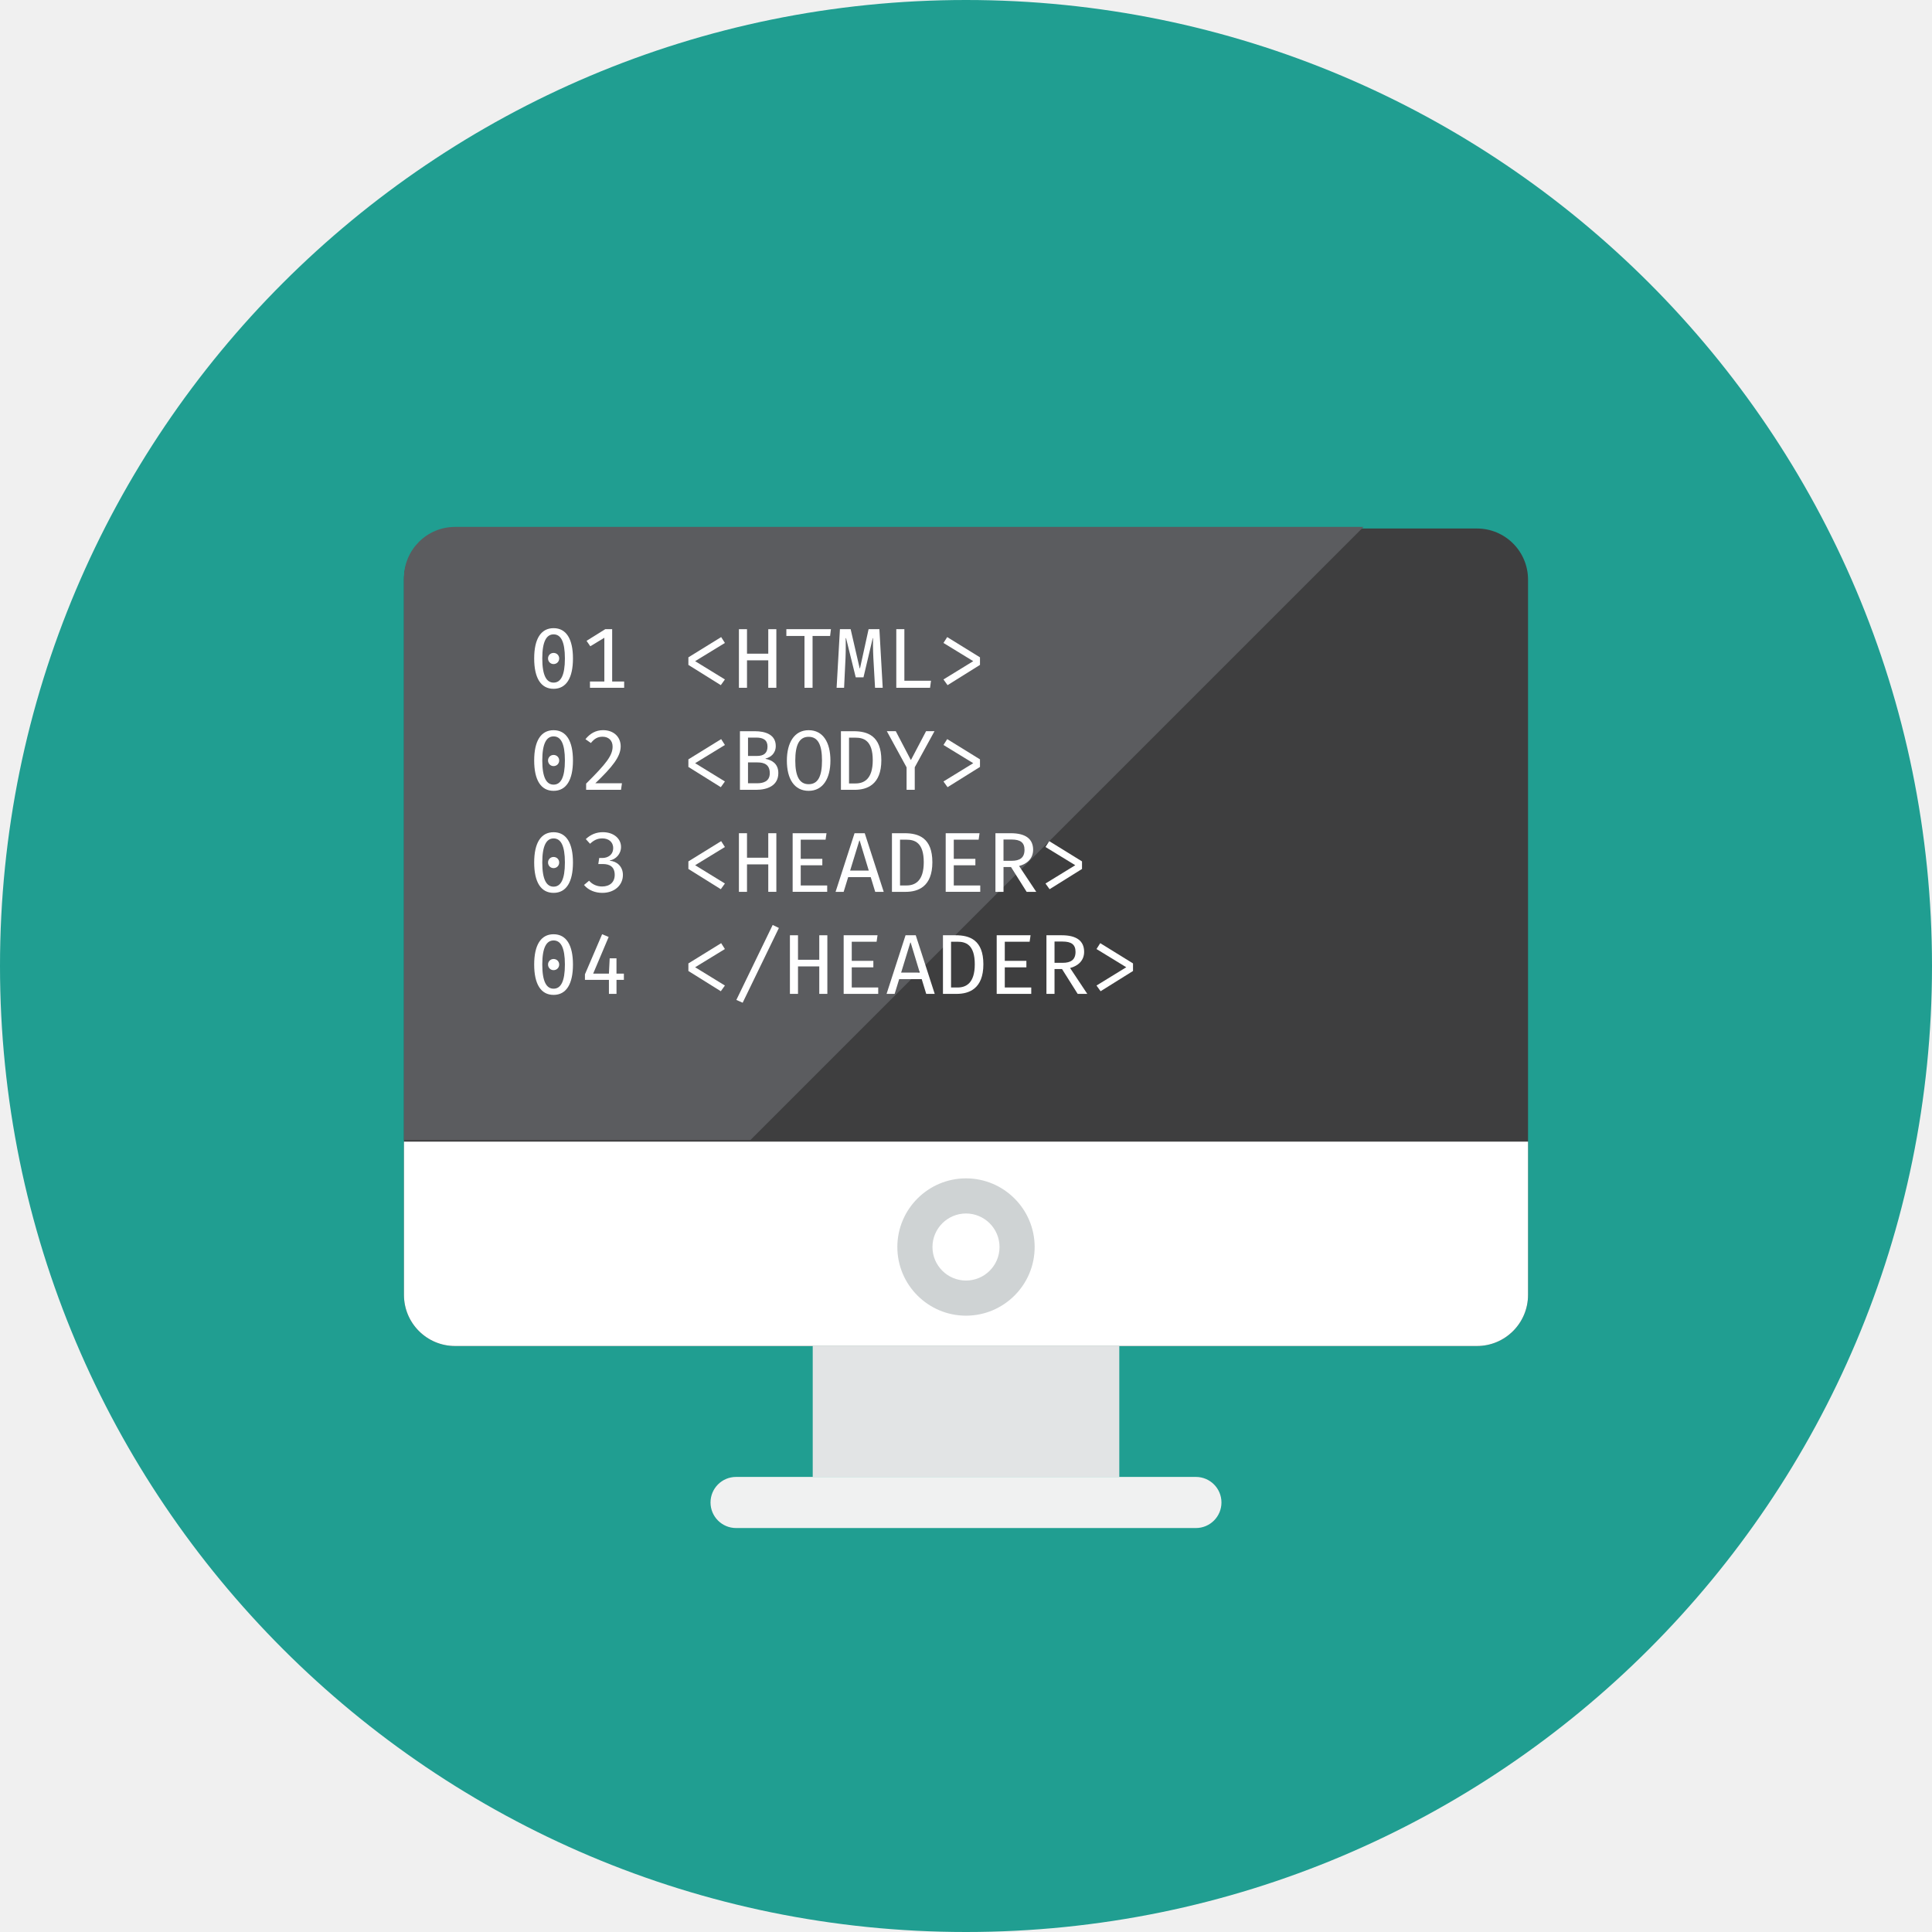
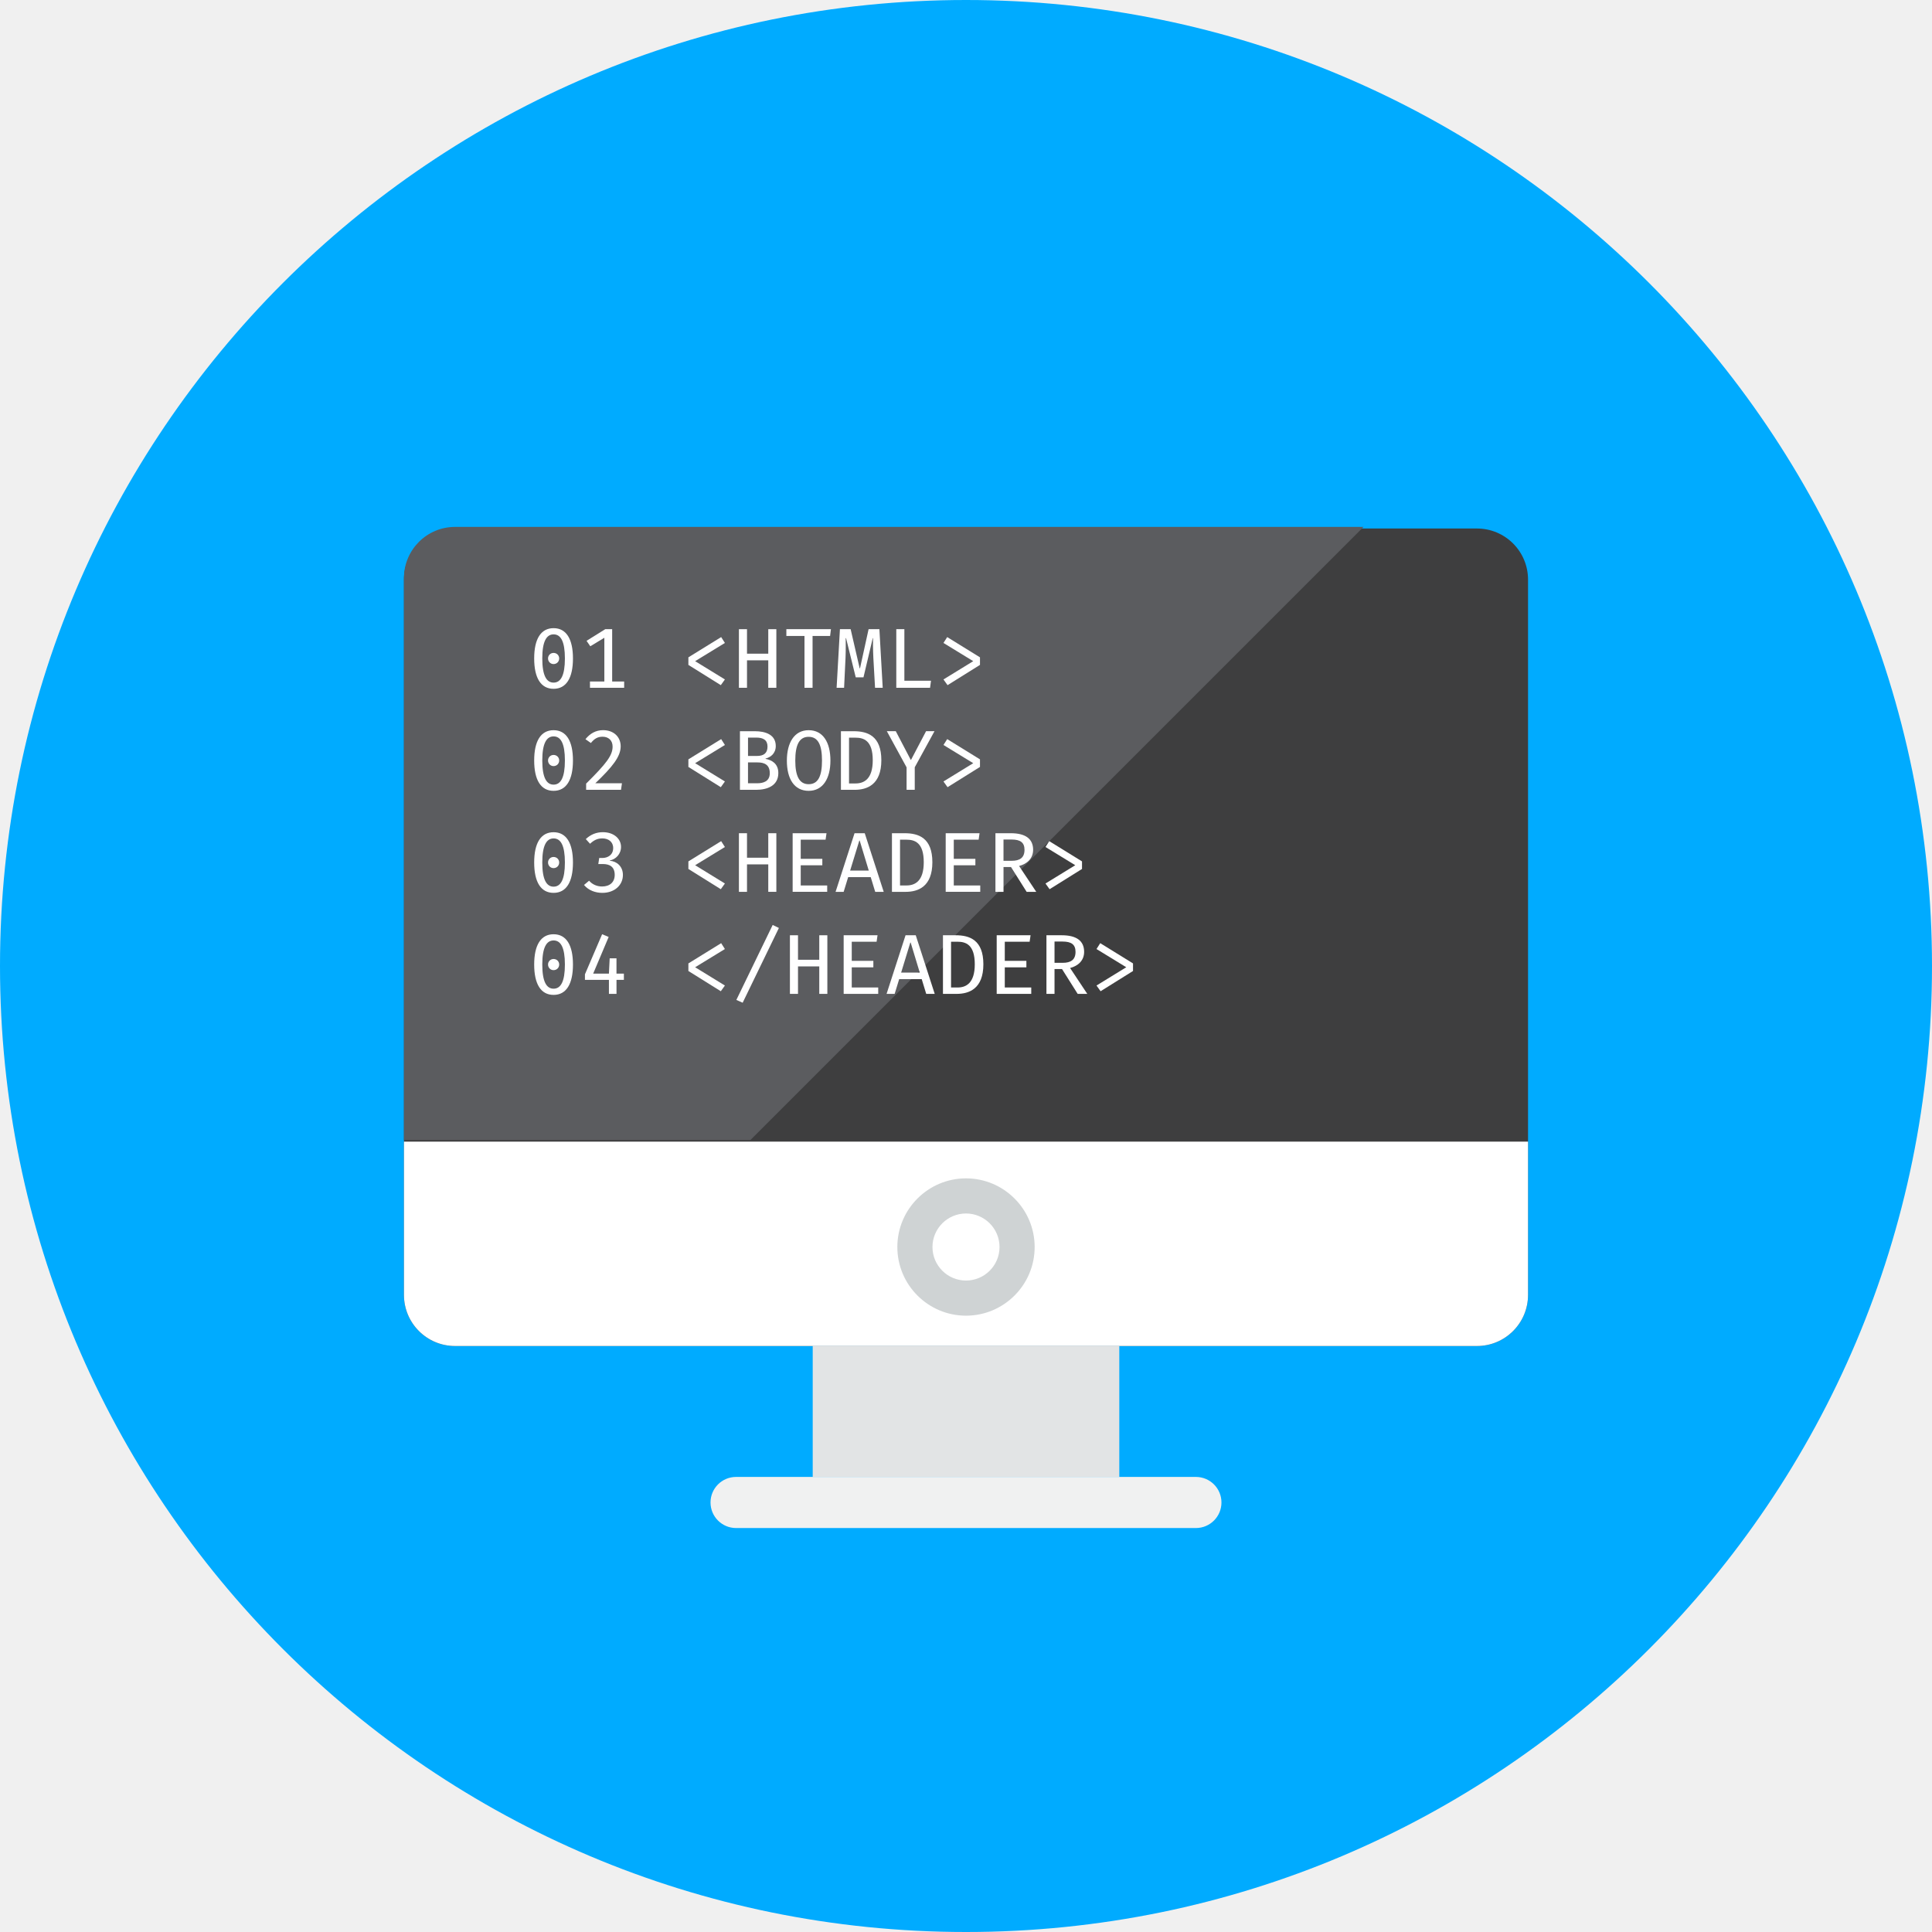
<svg xmlns="http://www.w3.org/2000/svg" height="110px" style="enable-background:new 0 0 110 110;" version="1.0" viewBox="0 0 110 110" width="110px" xml:space="preserve">
  <g id="Artboard" />
  <g id="Multicolor">
-     <circle cx="55" cy="55" r="55" style="fill:#209e91;" />
+     <circle cx="55" cy="55" r="55" style="fill:#00abff;" />
    <g>
      <path d="M87,73.727c0,1.607-1.302,2.909-2.909,2.909H25.909c-1.607,0-2.909-1.302-2.909-2.909V33    c0-1.607,1.302-2.909,2.909-2.909h58.182C85.698,30.091,87,31.393,87,33V73.727z" style="fill:#3E3E3F;" />
      <rect height="7.455" style="fill:#E2E4E5;" width="17.455" x="46.273" y="76.636" />
      <path d="M69.545,85.545c0,0.803-0.651,1.455-1.455,1.455H41.909c-0.803,0-1.455-0.651-1.455-1.455    s0.651-1.455,1.455-1.455h26.182C68.894,84.091,69.545,84.742,69.545,85.545z" style="fill:#F0F1F1;" />
      <path d="M87,73.727V65H23v8.727c0,1.607,1.303,2.909,2.909,2.909h58.182C85.697,76.636,87,75.334,87,73.727    z" style="fill:#FFFFFF;" />
      <path d="M55,74.909c-2.156,0-3.909-1.753-3.909-3.909c0-2.155,1.754-3.909,3.909-3.909    s3.909,1.753,3.909,3.909C58.909,73.156,57.156,74.909,55,74.909z M55,69.091c-1.053,0-1.909,0.856-1.909,1.909    c0,1.053,0.856,1.909,1.909,1.909s1.909-0.856,1.909-1.909C56.909,69.948,56.053,69.091,55,69.091z" style="fill:#CFD3D4;" />
      <path d="M23,32.909v32h19.724L77.633,30H25.909C24.303,30,23,31.303,23,32.909z" style="fill:#5B5C5F;" />
      <g>
        <path d="M30.414,37.489c0-1.104,0.378-1.724,1.104-1.724c0.727,0,1.104,0.62,1.104,1.724     c0,1.109-0.378,1.729-1.104,1.729C30.792,39.218,30.414,38.598,30.414,37.489z M32.163,37.489c0-0.974-0.237-1.371-0.644-1.371     c-0.402,0-0.644,0.397-0.644,1.371c0,0.979,0.242,1.376,0.644,1.376C31.925,38.864,32.163,38.467,32.163,37.489z M31.518,37.174     c0.184,0,0.32,0.14,0.32,0.315c0,0.179-0.136,0.32-0.32,0.32c-0.179,0-0.315-0.141-0.315-0.32     C31.203,37.314,31.339,37.174,31.518,37.174z" style="fill:#FFFFFF;" />
        <path d="M34.408,36.312l-0.799,0.484l-0.213-0.31l1.066-0.664h0.392v2.979h0.683v0.359H33.59v-0.359h0.819     V36.312z" style="fill:#FFFFFF;" />
        <path d="M41.06,36.273l0.213,0.334l-1.695,1.037l1.695,1.041l-0.233,0.325l-1.846-1.153v-0.431     L41.06,36.273z" style="fill:#FFFFFF;" />
        <path d="M43.742,39.16v-1.564h-1.211v1.564h-0.46v-3.337h0.46v1.395h1.211v-1.395h0.46v3.337H43.742z" style="fill:#FFFFFF;" />
        <path d="M46.264,36.21v2.95h-0.46v-2.95h-1.032v-0.387h2.538l-0.048,0.387H46.264z" style="fill:#FFFFFF;" />
        <path d="M49.822,39.16l-0.097-1.71c-0.024-0.47-0.024-1.012-0.019-1.119h-0.015l-0.528,2.233h-0.441     l-0.552-2.233h-0.019c0,0.111,0.01,0.688-0.01,1.119l-0.082,1.71h-0.426l0.189-3.337h0.61l0.514,2.228h0.019l0.489-2.228h0.615     l0.189,3.337H49.822z" style="fill:#FFFFFF;" />
        <path d="M51.031,39.16v-3.337h0.46v2.935h1.516l-0.053,0.402H51.031z" style="fill:#FFFFFF;" />
        <path d="M55.796,37.426v0.431L53.95,39.01l-0.233-0.325l1.695-1.041l-1.695-1.037l0.213-0.334     L55.796,37.426z" style="fill:#FFFFFF;" />
        <path d="M30.414,43.298c0-1.104,0.378-1.724,1.104-1.724c0.727,0,1.104,0.62,1.104,1.724     c0,1.109-0.378,1.729-1.104,1.729C30.792,45.027,30.414,44.407,30.414,43.298z M32.163,43.298c0-0.974-0.237-1.371-0.644-1.371     c-0.402,0-0.644,0.397-0.644,1.371c0,0.979,0.242,1.376,0.644,1.376C31.925,44.673,32.163,44.276,32.163,43.298z M31.518,42.983     c0.184,0,0.32,0.14,0.32,0.315c0,0.179-0.136,0.32-0.32,0.32c-0.179,0-0.315-0.141-0.315-0.32     C31.203,43.123,31.339,42.983,31.518,42.983z" style="fill:#FFFFFF;" />
        <path d="M33.895,44.596h1.516l-0.053,0.373h-1.986v-0.354c1.153-1.143,1.507-1.604,1.507-2.107     c0-0.359-0.242-0.562-0.567-0.562c-0.276,0-0.465,0.102-0.669,0.358l-0.31-0.218c0.262-0.324,0.591-0.514,1.003-0.514     c0.61,0,1.003,0.388,1.003,0.921C35.338,43.075,34.878,43.656,33.895,44.596z" style="fill:#FFFFFF;" />
        <path d="M41.06,42.082l0.213,0.334l-1.695,1.037l1.695,1.041l-0.233,0.325l-1.846-1.153v-0.431     L41.06,42.082z" style="fill:#FFFFFF;" />
        <path d="M43.049,44.969h-0.92v-3.337h0.848c0.596,0,1.192,0.189,1.192,0.843     c0,0.426-0.3,0.649-0.581,0.712v0.019c0.334,0.063,0.727,0.257,0.727,0.809C44.313,44.746,43.674,44.969,43.049,44.969z      M43.059,41.995h-0.47v1.046h0.509c0.388,0,0.601-0.16,0.601-0.538C43.698,42.135,43.456,41.995,43.059,41.995z M43.131,43.409     h-0.543v1.187h0.523c0.325,0,0.717-0.092,0.717-0.572C43.829,43.535,43.514,43.409,43.131,43.409z" style="fill:#FFFFFF;" />
        <path d="M46.041,45.027c-0.819,0-1.24-0.683-1.24-1.719c0-1.017,0.421-1.734,1.24-1.734     c0.819,0,1.24,0.693,1.24,1.729C47.281,44.32,46.859,45.027,46.041,45.027z M46.041,41.951c-0.543,0-0.761,0.475-0.761,1.356     s0.233,1.342,0.761,1.342c0.543,0,0.76-0.465,0.76-1.347C46.801,42.421,46.583,41.951,46.041,41.951z" style="fill:#FFFFFF;" />
        <path d="M48.659,44.969h-0.78v-3.337h0.727c0.79,0,1.574,0.266,1.574,1.652     C50.18,44.678,49.367,44.969,48.659,44.969z M48.708,42H48.34v2.606h0.373c0.475,0,0.978-0.242,0.978-1.322     C49.691,42.15,49.163,42,48.708,42z" style="fill:#FFFFFF;" />
        <path d="M52.082,43.685v1.284h-0.465V43.69l-1.124-2.059h0.509l0.853,1.632h0.015l0.857-1.632h0.479     L52.082,43.685z" style="fill:#FFFFFF;" />
        <path d="M55.796,43.235v0.431l-1.846,1.153l-0.233-0.325l1.695-1.041l-1.695-1.037l0.213-0.334     L55.796,43.235z" style="fill:#FFFFFF;" />
        <path d="M30.414,49.107c0-1.104,0.378-1.724,1.104-1.724c0.727,0,1.104,0.62,1.104,1.724     c0,1.109-0.378,1.729-1.104,1.729C30.792,50.836,30.414,50.216,30.414,49.107z M32.163,49.107c0-0.974-0.237-1.371-0.644-1.371     c-0.402,0-0.644,0.397-0.644,1.371c0,0.979,0.242,1.376,0.644,1.376C31.925,50.482,32.163,50.085,32.163,49.107z M31.518,48.792     c0.184,0,0.32,0.14,0.32,0.315c0,0.179-0.136,0.32-0.32,0.32c-0.179,0-0.315-0.141-0.315-0.32     C31.203,48.932,31.339,48.792,31.518,48.792z" style="fill:#FFFFFF;" />
        <path d="M34.292,50.836c-0.388,0-0.785-0.14-1.041-0.45l0.29-0.242c0.189,0.223,0.465,0.329,0.736,0.329     c0.45,0,0.722-0.252,0.722-0.659c0-0.465-0.286-0.62-0.678-0.62h-0.257l0.053-0.344h0.175c0.32,0,0.62-0.179,0.62-0.567     c0-0.354-0.271-0.548-0.615-0.548c-0.286,0-0.484,0.102-0.702,0.305l-0.242-0.266c0.286-0.271,0.615-0.393,0.969-0.393     c0.639,0,1.037,0.383,1.037,0.838c0,0.407-0.3,0.708-0.634,0.771v0.019c0.368,0.024,0.741,0.3,0.741,0.809     C35.464,50.395,34.994,50.836,34.292,50.836z" style="fill:#FFFFFF;" />
        <path d="M41.06,47.891l0.213,0.334l-1.695,1.037l1.695,1.041l-0.233,0.325l-1.846-1.153v-0.431     L41.06,47.891z" style="fill:#FFFFFF;" />
        <path d="M43.742,50.778v-1.564h-1.211v1.564h-0.46V47.44h0.46v1.395h1.211V47.44h0.46v3.337H43.742z" style="fill:#FFFFFF;" />
        <path d="M45.59,47.808v1.09h1.23v0.368h-1.23v1.148h1.507v0.363H45.13V47.44h1.928l-0.053,0.368H45.59z" style="fill:#FFFFFF;" />
        <path d="M49.575,49.94h-1.284l-0.257,0.838h-0.46l1.08-3.337h0.581l1.08,3.337h-0.484L49.575,49.94z      M48.403,49.567h1.061l-0.518-1.71h-0.019L48.403,49.567z" style="fill:#FFFFFF;" />
        <path d="M51.564,50.778h-0.78V47.44h0.727c0.79,0,1.574,0.266,1.574,1.652     C53.085,50.487,52.271,50.778,51.564,50.778z M51.612,47.808h-0.368v2.606h0.373c0.475,0,0.978-0.242,0.978-1.322     C52.596,47.959,52.068,47.808,51.612,47.808z" style="fill:#FFFFFF;" />
        <path d="M54.304,47.808v1.09h1.23v0.368h-1.23v1.148h1.507v0.363h-1.967V47.44h1.928l-0.053,0.368H54.304z     " style="fill:#FFFFFF;" />
        <path d="M58.022,49.306L59,50.778h-0.547l-0.891-1.414h-0.426v1.414h-0.46V47.44h0.877     c0.833,0,1.269,0.319,1.269,0.944C58.821,48.884,58.472,49.189,58.022,49.306z M57.595,47.799h-0.46v1.211H57.6     c0.465,0,0.731-0.174,0.731-0.625C58.332,47.968,58.094,47.799,57.595,47.799z" style="fill:#FFFFFF;" />
        <path d="M61.605,49.044v0.431l-1.846,1.153l-0.233-0.325l1.695-1.041l-1.695-1.037l0.213-0.334     L61.605,49.044z" style="fill:#FFFFFF;" />
        <path d="M30.414,54.916c0-1.104,0.378-1.724,1.104-1.724c0.727,0,1.104,0.62,1.104,1.724     c0,1.109-0.378,1.729-1.104,1.729C30.792,56.645,30.414,56.025,30.414,54.916z M32.163,54.916c0-0.974-0.237-1.371-0.644-1.371     c-0.402,0-0.644,0.397-0.644,1.371c0,0.979,0.242,1.376,0.644,1.376C31.925,56.292,32.163,55.894,32.163,54.916z M31.518,54.601     c0.184,0,0.32,0.14,0.32,0.315c0,0.179-0.136,0.32-0.32,0.32c-0.179,0-0.315-0.141-0.315-0.32     C31.203,54.742,31.339,54.601,31.518,54.601z" style="fill:#FFFFFF;" />
        <path d="M35.101,55.788v0.799H34.67v-0.799h-1.366v-0.315l0.978-2.282l0.373,0.155l-0.882,2.088h0.896     l0.044-0.872h0.387v0.872h0.421v0.354H35.101z" style="fill:#FFFFFF;" />
        <path d="M41.06,53.7l0.213,0.334l-1.695,1.037l1.695,1.041l-0.233,0.325l-1.846-1.153v-0.431L41.06,53.7z" style="fill:#FFFFFF;" />
        <path d="M42.284,57.091l-0.359-0.16l2.068-4.267l0.354,0.17L42.284,57.091z" style="fill:#FFFFFF;" />
        <path d="M46.646,56.587v-1.564h-1.211v1.564h-0.46V53.25h0.46v1.395h1.211V53.25h0.46v3.337H46.646z" style="fill:#FFFFFF;" />
        <path d="M48.495,53.618v1.09h1.23v0.368h-1.23v1.148h1.507v0.363h-1.967V53.25h1.928l-0.053,0.368H48.495z     " style="fill:#FFFFFF;" />
        <path d="M52.479,55.749h-1.284l-0.257,0.838h-0.46l1.08-3.337h0.581l1.08,3.337h-0.484L52.479,55.749z      M51.307,55.376h1.061l-0.518-1.71H51.83L51.307,55.376z" style="fill:#FFFFFF;" />
        <path d="M54.468,56.587h-0.78V53.25h0.727c0.79,0,1.574,0.266,1.574,1.652     C55.989,56.297,55.176,56.587,54.468,56.587z M54.517,53.618h-0.368v2.606h0.373c0.475,0,0.978-0.242,0.978-1.322     C55.5,53.768,54.972,53.618,54.517,53.618z" style="fill:#FFFFFF;" />
        <path d="M57.208,53.618v1.09h1.23v0.368h-1.23v1.148h1.507v0.363h-1.967V53.25h1.928l-0.053,0.368H57.208z     " style="fill:#FFFFFF;" />
        <path d="M60.926,55.114l0.979,1.473h-0.547l-0.891-1.414H60.04v1.414h-0.46V53.25h0.877     c0.833,0,1.269,0.319,1.269,0.944C61.726,54.693,61.377,54.998,60.926,55.114z M60.5,53.608h-0.46v1.211h0.465     c0.465,0,0.731-0.174,0.731-0.625C61.236,53.778,60.999,53.608,60.5,53.608z" style="fill:#FFFFFF;" />
        <path d="M64.509,54.853v0.431l-1.846,1.153l-0.233-0.325l1.695-1.041l-1.695-1.037l0.213-0.334     L64.509,54.853z" style="fill:#FFFFFF;" />
      </g>
    </g>
  </g>
</svg>
